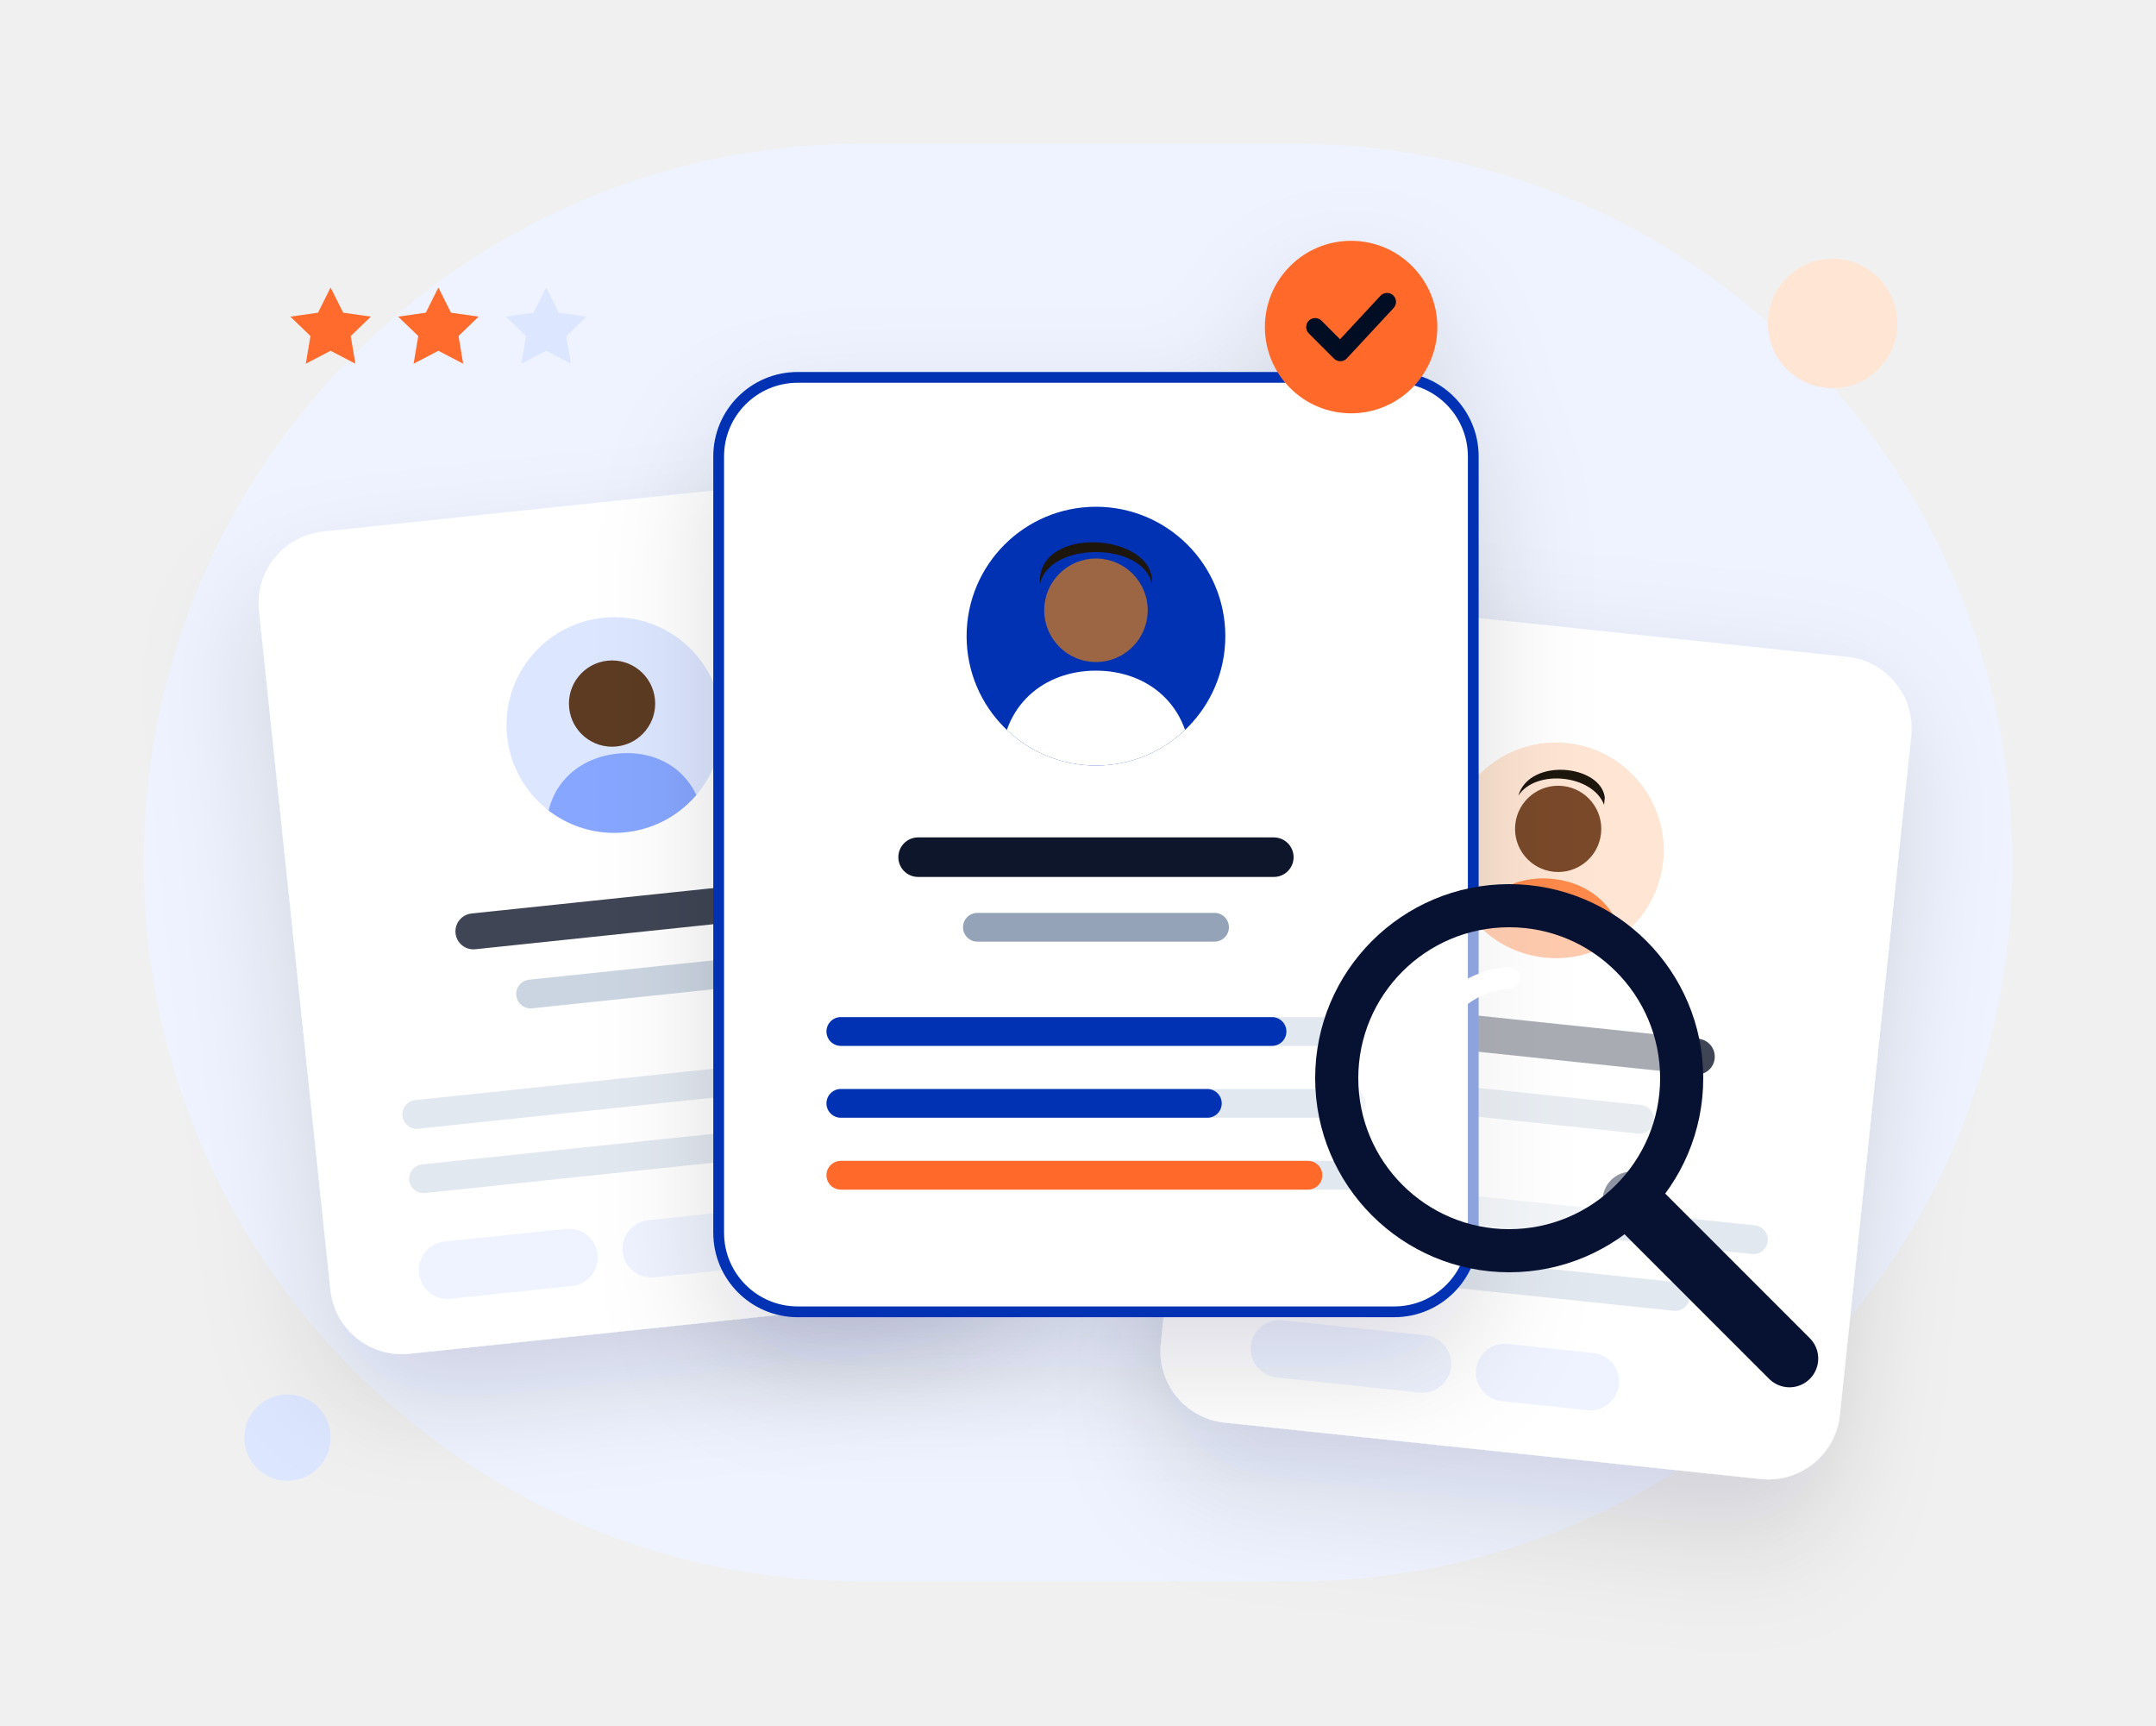
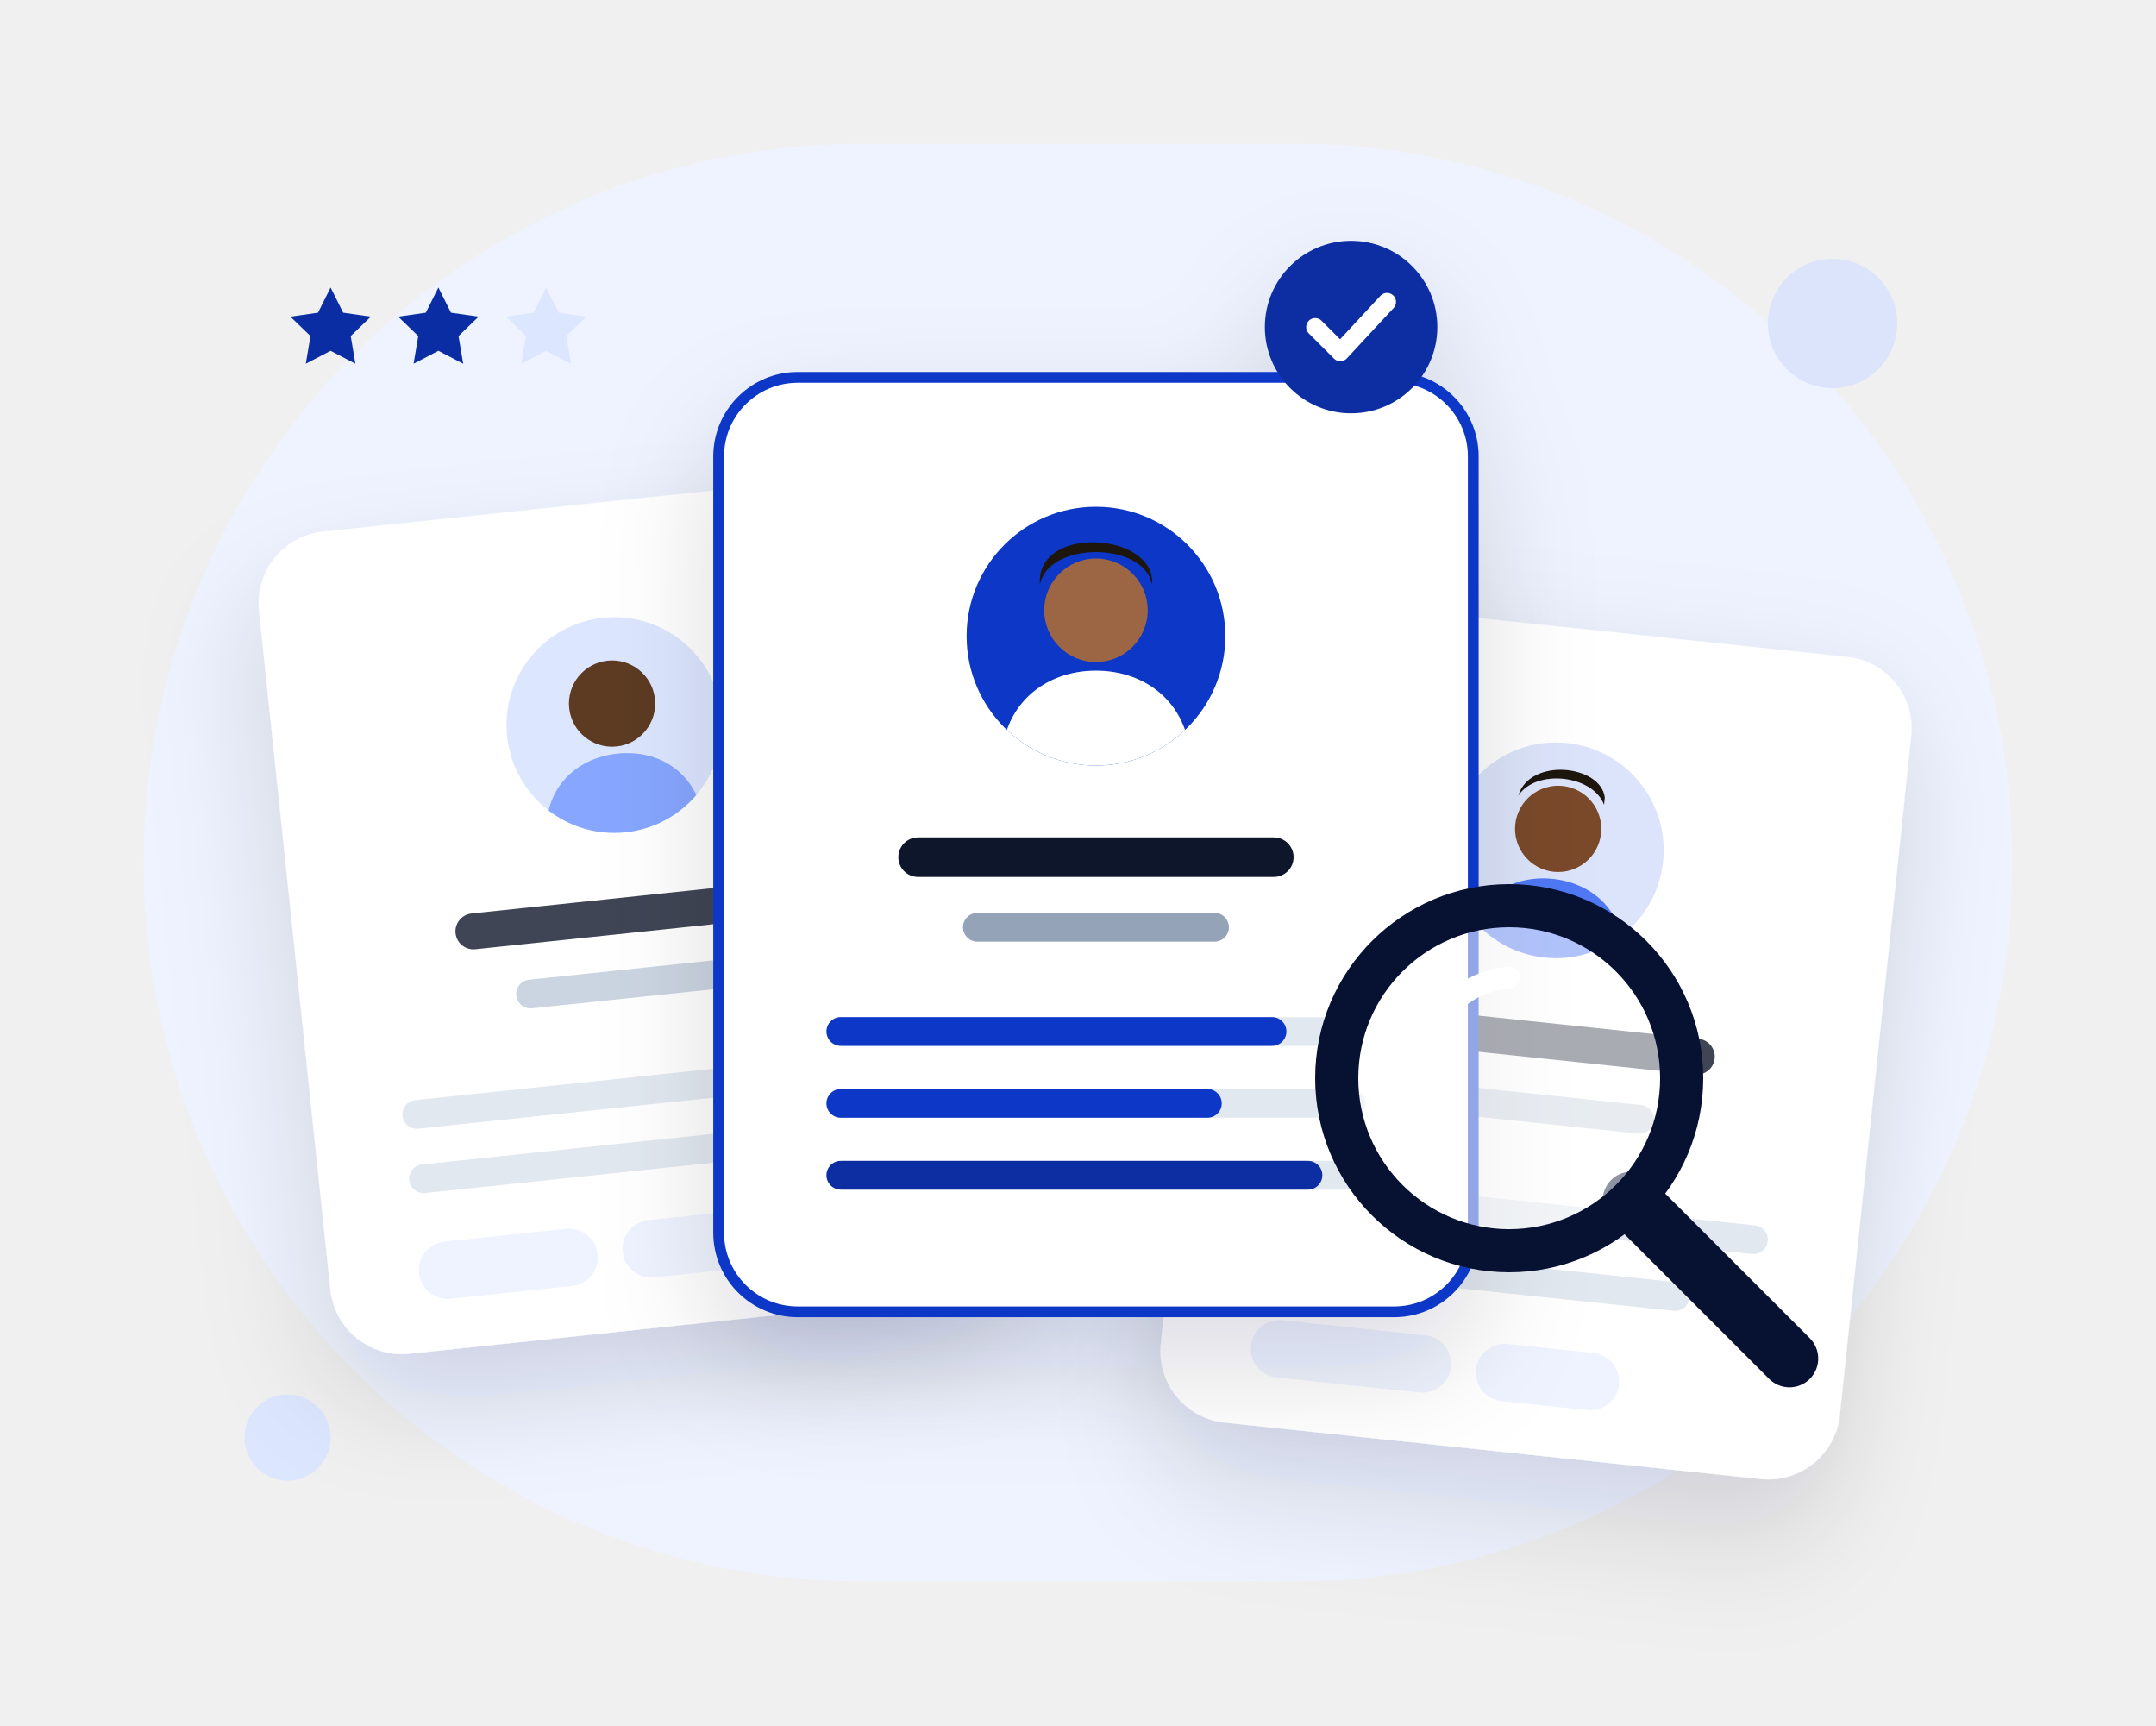
<svg xmlns="http://www.w3.org/2000/svg" viewBox="0 0 600 480" role="img" aria-labelledby="t">
  <defs>
    <filter id="s" x="-50%" y="-50%" width="200%" height="220%">
      <feDropShadow dx="0" dy="14" stdDeviation="16" flood-color="#071233" flood-opacity="0.14" />
    </filter>
    <clipPath id="a1">
      <circle cx="0" cy="0" r="30" />
    </clipPath>
  </defs>
  <rect x="40" y="40" width="520" height="400" rx="200" fill="#EEF3FF" />
-   <circle cx="510" cy="90" r="18" fill="#FFE5D3" />
+   <circle cx="510" cy="90" r="18" fill="#DCE4FB" />
  <circle cx="80" cy="400" r="12" fill="#DCE6FF" />
  <g transform="translate(70 150) rotate(-6)" filter="url(#s)">
    <rect width="190" height="230" rx="20" fill="#fff" />
    <g transform="translate(95 62)">
      <circle r="30" fill="#DCE6FF" />
      <g clip-path="url(#a1)">
        <circle cy="-6" r="12" fill="#5C3A21" />
        <path d="M-22 30c0-14 10-22 22-22s22 8 22 22z" fill="#86A6FF" />
      </g>
    </g>
    <rect x="45" y="110" width="100" height="10" rx="5" fill="#0F172A" opacity="0.8" />
    <rect x="60" y="130" width="70" height="8" rx="4" fill="#CBD5E1" />
    <rect x="25" y="160" width="140" height="8" rx="4" fill="#E2E8F0" />
    <rect x="25" y="178" width="110" height="8" rx="4" fill="#E2E8F0" />
    <rect x="25" y="200" width="50" height="16" rx="8" fill="#EEF3FF" />
    <rect x="82" y="200" width="44" height="16" rx="8" fill="#EEF3FF" />
  </g>
  <g transform="translate(345 165) rotate(6)" filter="url(#s)">
    <rect width="190" height="230" rx="20" fill="#fff" />
    <g transform="translate(95 62)">
-       <circle r="30" fill="#FFE5D3" />
+       <circle r="30" fill="#DCE4FB" />
      <g clip-path="url(#a1)">
        <circle cy="-6" r="12" fill="#7A4A2A" />
        <path d="M-12 -14c4-8 20-8 24 0v-2c-2-9-22-9-24 2z" fill="#1F1410" />
-         <path d="M-22 30c0-14 10-22 22-22s22 8 22 22z" fill="#FF8A4C" />
+         <path d="M-22 30c0-14 10-22 22-22s22 8 22 22z" fill="#4F78F5" />
      </g>
    </g>
    <rect x="45" y="110" width="100" height="10" rx="5" fill="#0F172A" opacity="0.8" />
    <rect x="60" y="130" width="70" height="8" rx="4" fill="#CBD5E1" />
    <rect x="25" y="160" width="140" height="8" rx="4" fill="#E2E8F0" />
    <rect x="25" y="178" width="120" height="8" rx="4" fill="#E2E8F0" />
    <rect x="25" y="200" width="56" height="16" rx="8" fill="#EEF3FF" />
    <rect x="88" y="200" width="40" height="16" rx="8" fill="#EEF3FF" />
  </g>
  <g transform="translate(200 105)" filter="url(#s)">
-     <rect width="210" height="260" rx="22" fill="#fff" stroke="#0333B3" stroke-width="3" />
+     <rect width="210" height="260" rx="22" fill="#fff" stroke="#0C37C7" stroke-width="3" />
    <g transform="translate(105 72)">
-       <circle r="36" fill="#0333B3" />
+       <circle r="36" fill="#0C37C7" />
      <g clip-path="url(#a1)" transform="scale(1.2)">
        <circle cy="-6" r="12" fill="#9C6644" />
        <path d="M-13 -12c2-10 24-10 26 0c1-12-27-14-26 0z" fill="#1F1410" />
        <path d="M-22 30c0-14 10-22 22-22s22 8 22 22z" fill="#fff" />
      </g>
    </g>
    <rect x="50" y="128" width="110" height="11" rx="5.5" fill="#0F172A" />
    <rect x="68" y="149" width="74" height="8" rx="4" fill="#94A3B8" />
    <g transform="translate(30 178)">
      <rect width="150" height="8" rx="4" fill="#E2E8F0" />
-       <rect width="128" height="8" rx="4" fill="#0333B3" />
+       <rect width="128" height="8" rx="4" fill="#0C37C7" />
      <rect y="20" width="150" height="8" rx="4" fill="#E2E8F0" />
-       <rect y="20" width="110" height="8" rx="4" fill="#0333B3" />
+       <rect y="20" width="110" height="8" rx="4" fill="#0C37C7" />
      <rect y="40" width="150" height="8" rx="4" fill="#E2E8F0" />
-       <rect y="40" width="138" height="8" rx="4" fill="#FF6B2C" />
+       <rect y="40" width="138" height="8" rx="4" fill="#0A2DA3" />
    </g>
    <g transform="translate(176 -14)">
-       <circle r="24" fill="#FF6B2C" />
-       <path d="M-10 0l7 7 13-14" fill="none" stroke="#040A21" stroke-width="5" stroke-linecap="round" stroke-linejoin="round" />
+       <circle r="24" fill="#0A2DA3" />
+       <path d="M-10 0l7 7 13-14" fill="none" stroke="#fff" stroke-width="5" stroke-linecap="round" stroke-linejoin="round" />
    </g>
  </g>
  <g transform="translate(420 300)">
    <line x1="34" y1="34" x2="78" y2="78" stroke="#071233" stroke-width="16" stroke-linecap="round" />
    <circle r="48" fill="#fff" fill-opacity="0.55" stroke="#071233" stroke-width="12" />
    <path d="M-22 -12a26 26 0 0 1 22 -16" fill="none" stroke="#fff" stroke-width="6" stroke-linecap="round" />
  </g>
-   <g transform="translate(92 92)" fill="#FF6B2C">
+   <g transform="translate(92 92)" fill="#0A2DA3">
    <path d="M0 -12l3.5 7 7.7 1.1-5.6 5.4 1.3 7.7L0 5.6l-6.9 3.6 1.3-7.7-5.6-5.4 7.7-1.1z" />
    <path transform="translate(30 0)" d="M0 -12l3.5 7 7.7 1.1-5.6 5.4 1.3 7.7L0 5.6l-6.9 3.6 1.3-7.7-5.6-5.4 7.7-1.1z" />
    <path transform="translate(60 0)" d="M0 -12l3.5 7 7.7 1.1-5.6 5.4 1.3 7.7L0 5.6l-6.9 3.6 1.3-7.7-5.6-5.4 7.7-1.1z" fill="#DCE6FF" />
  </g>
</svg>
